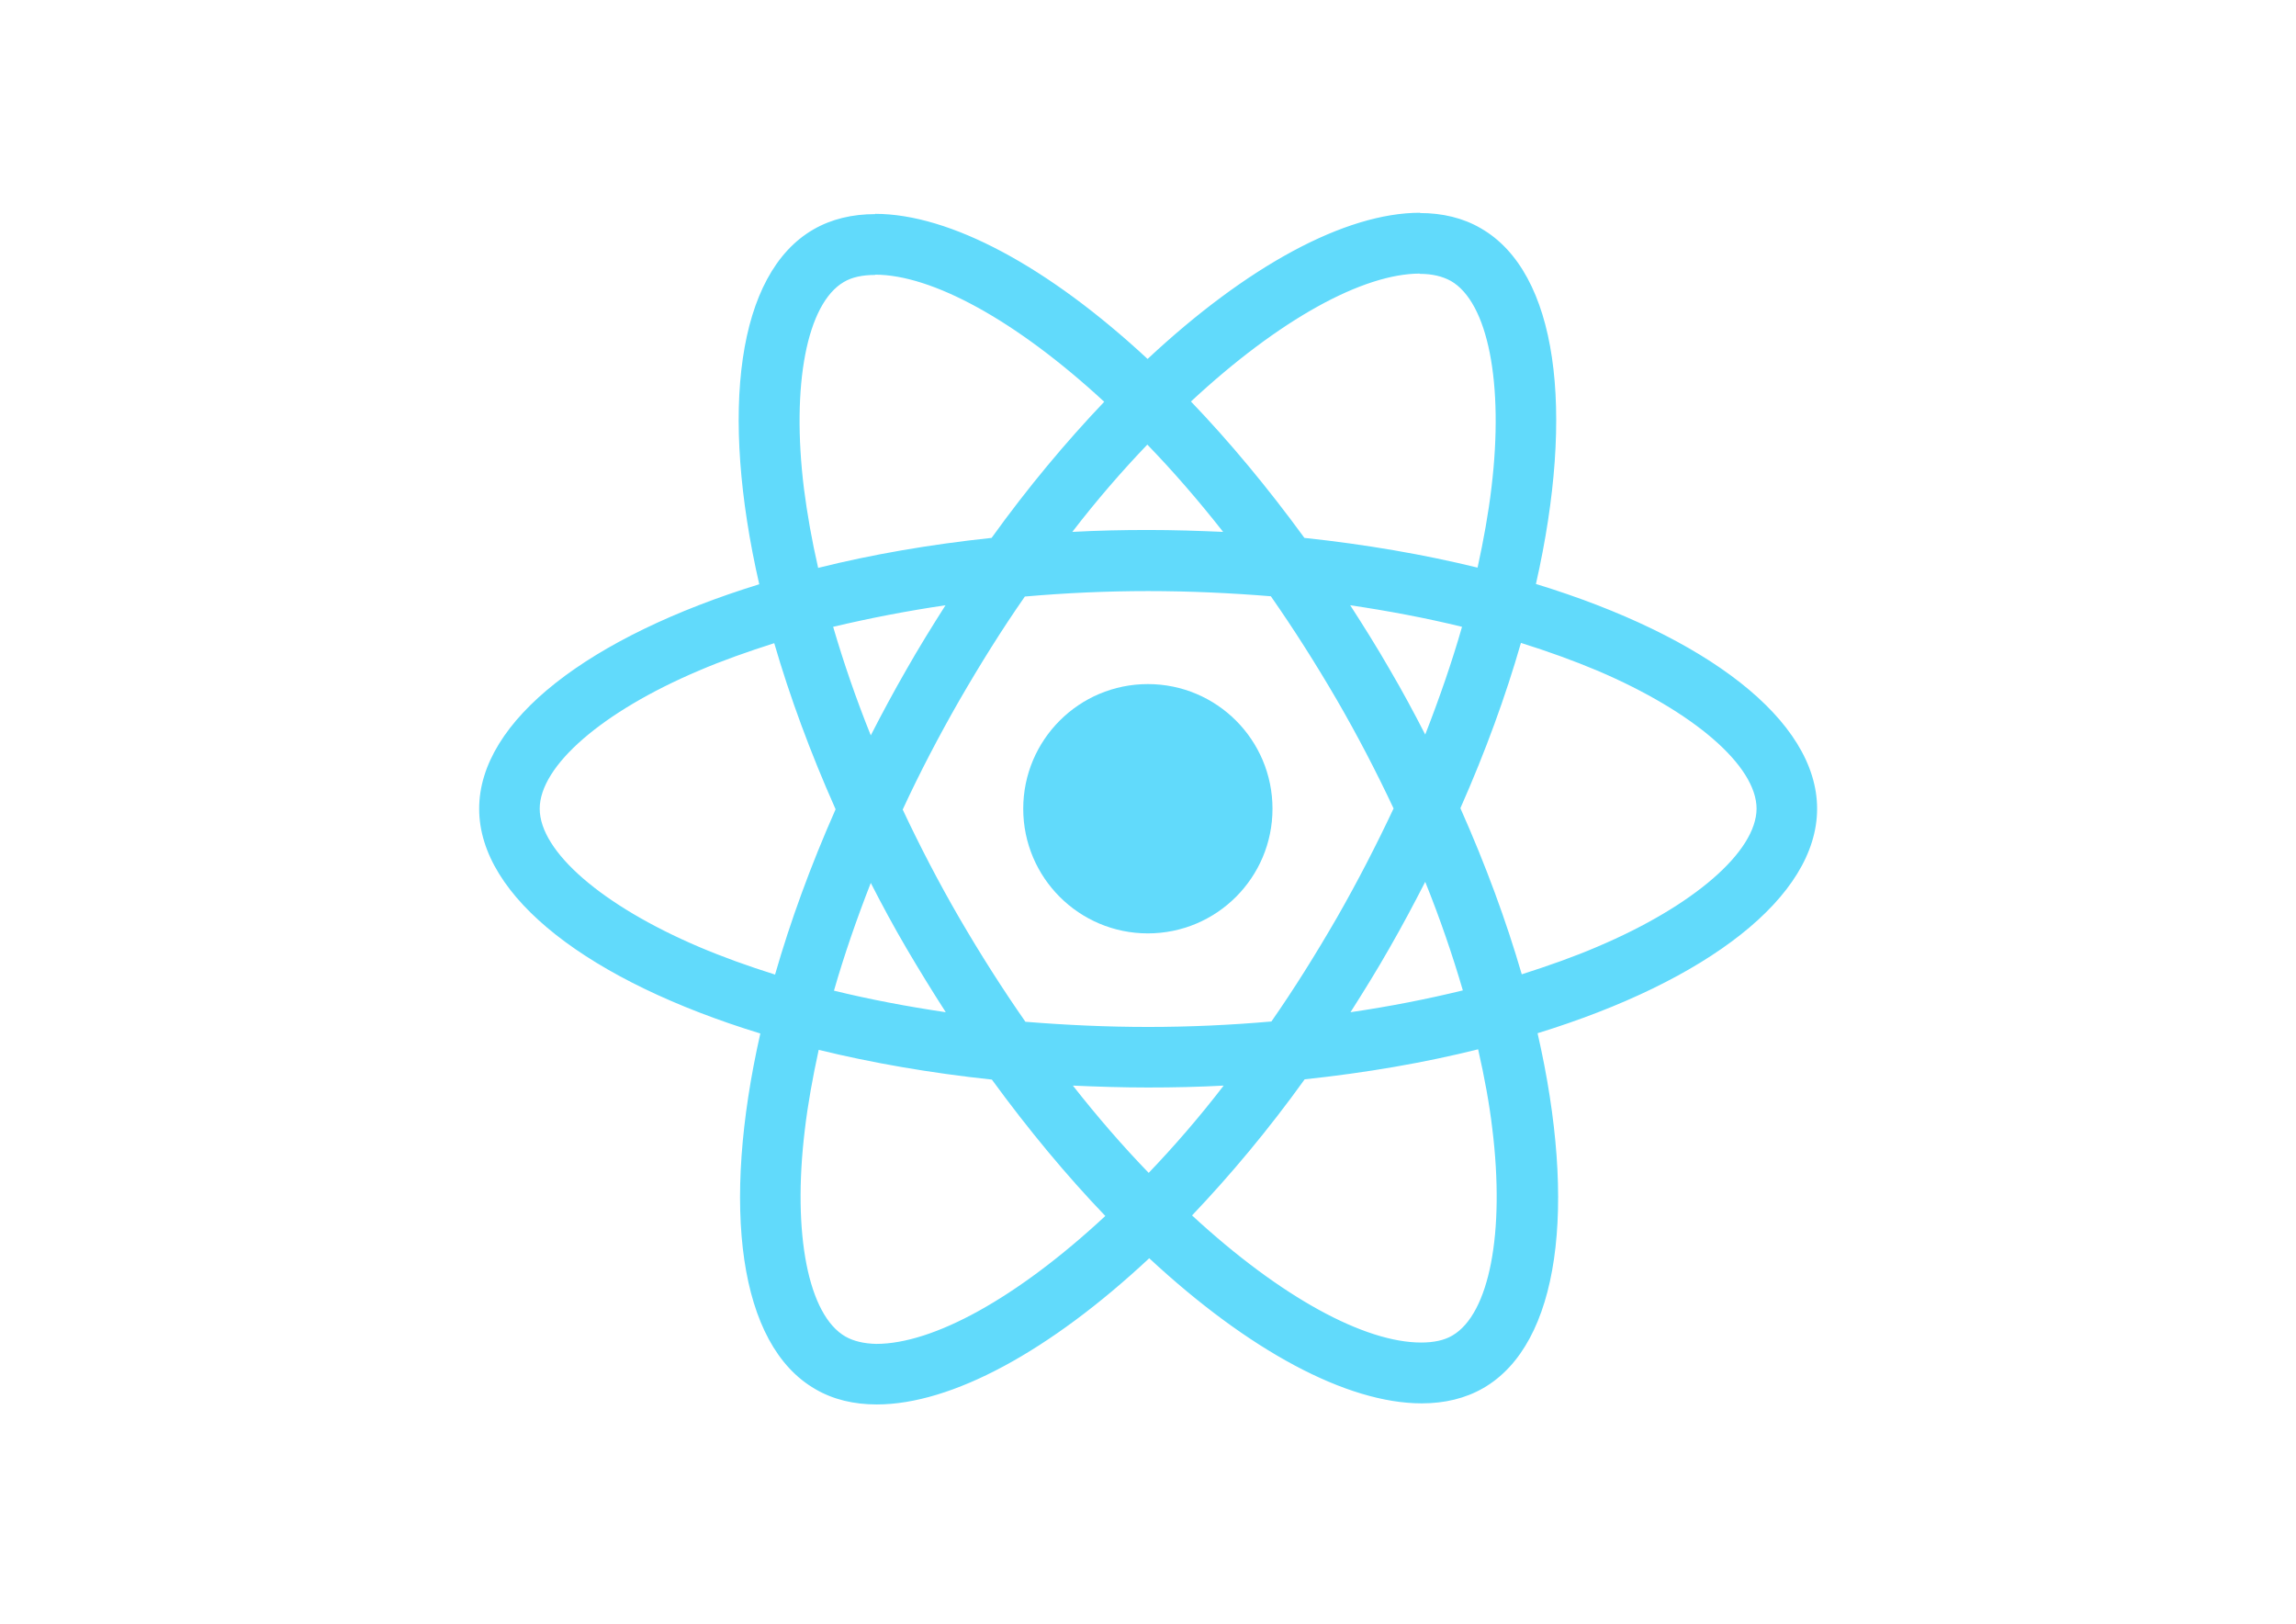
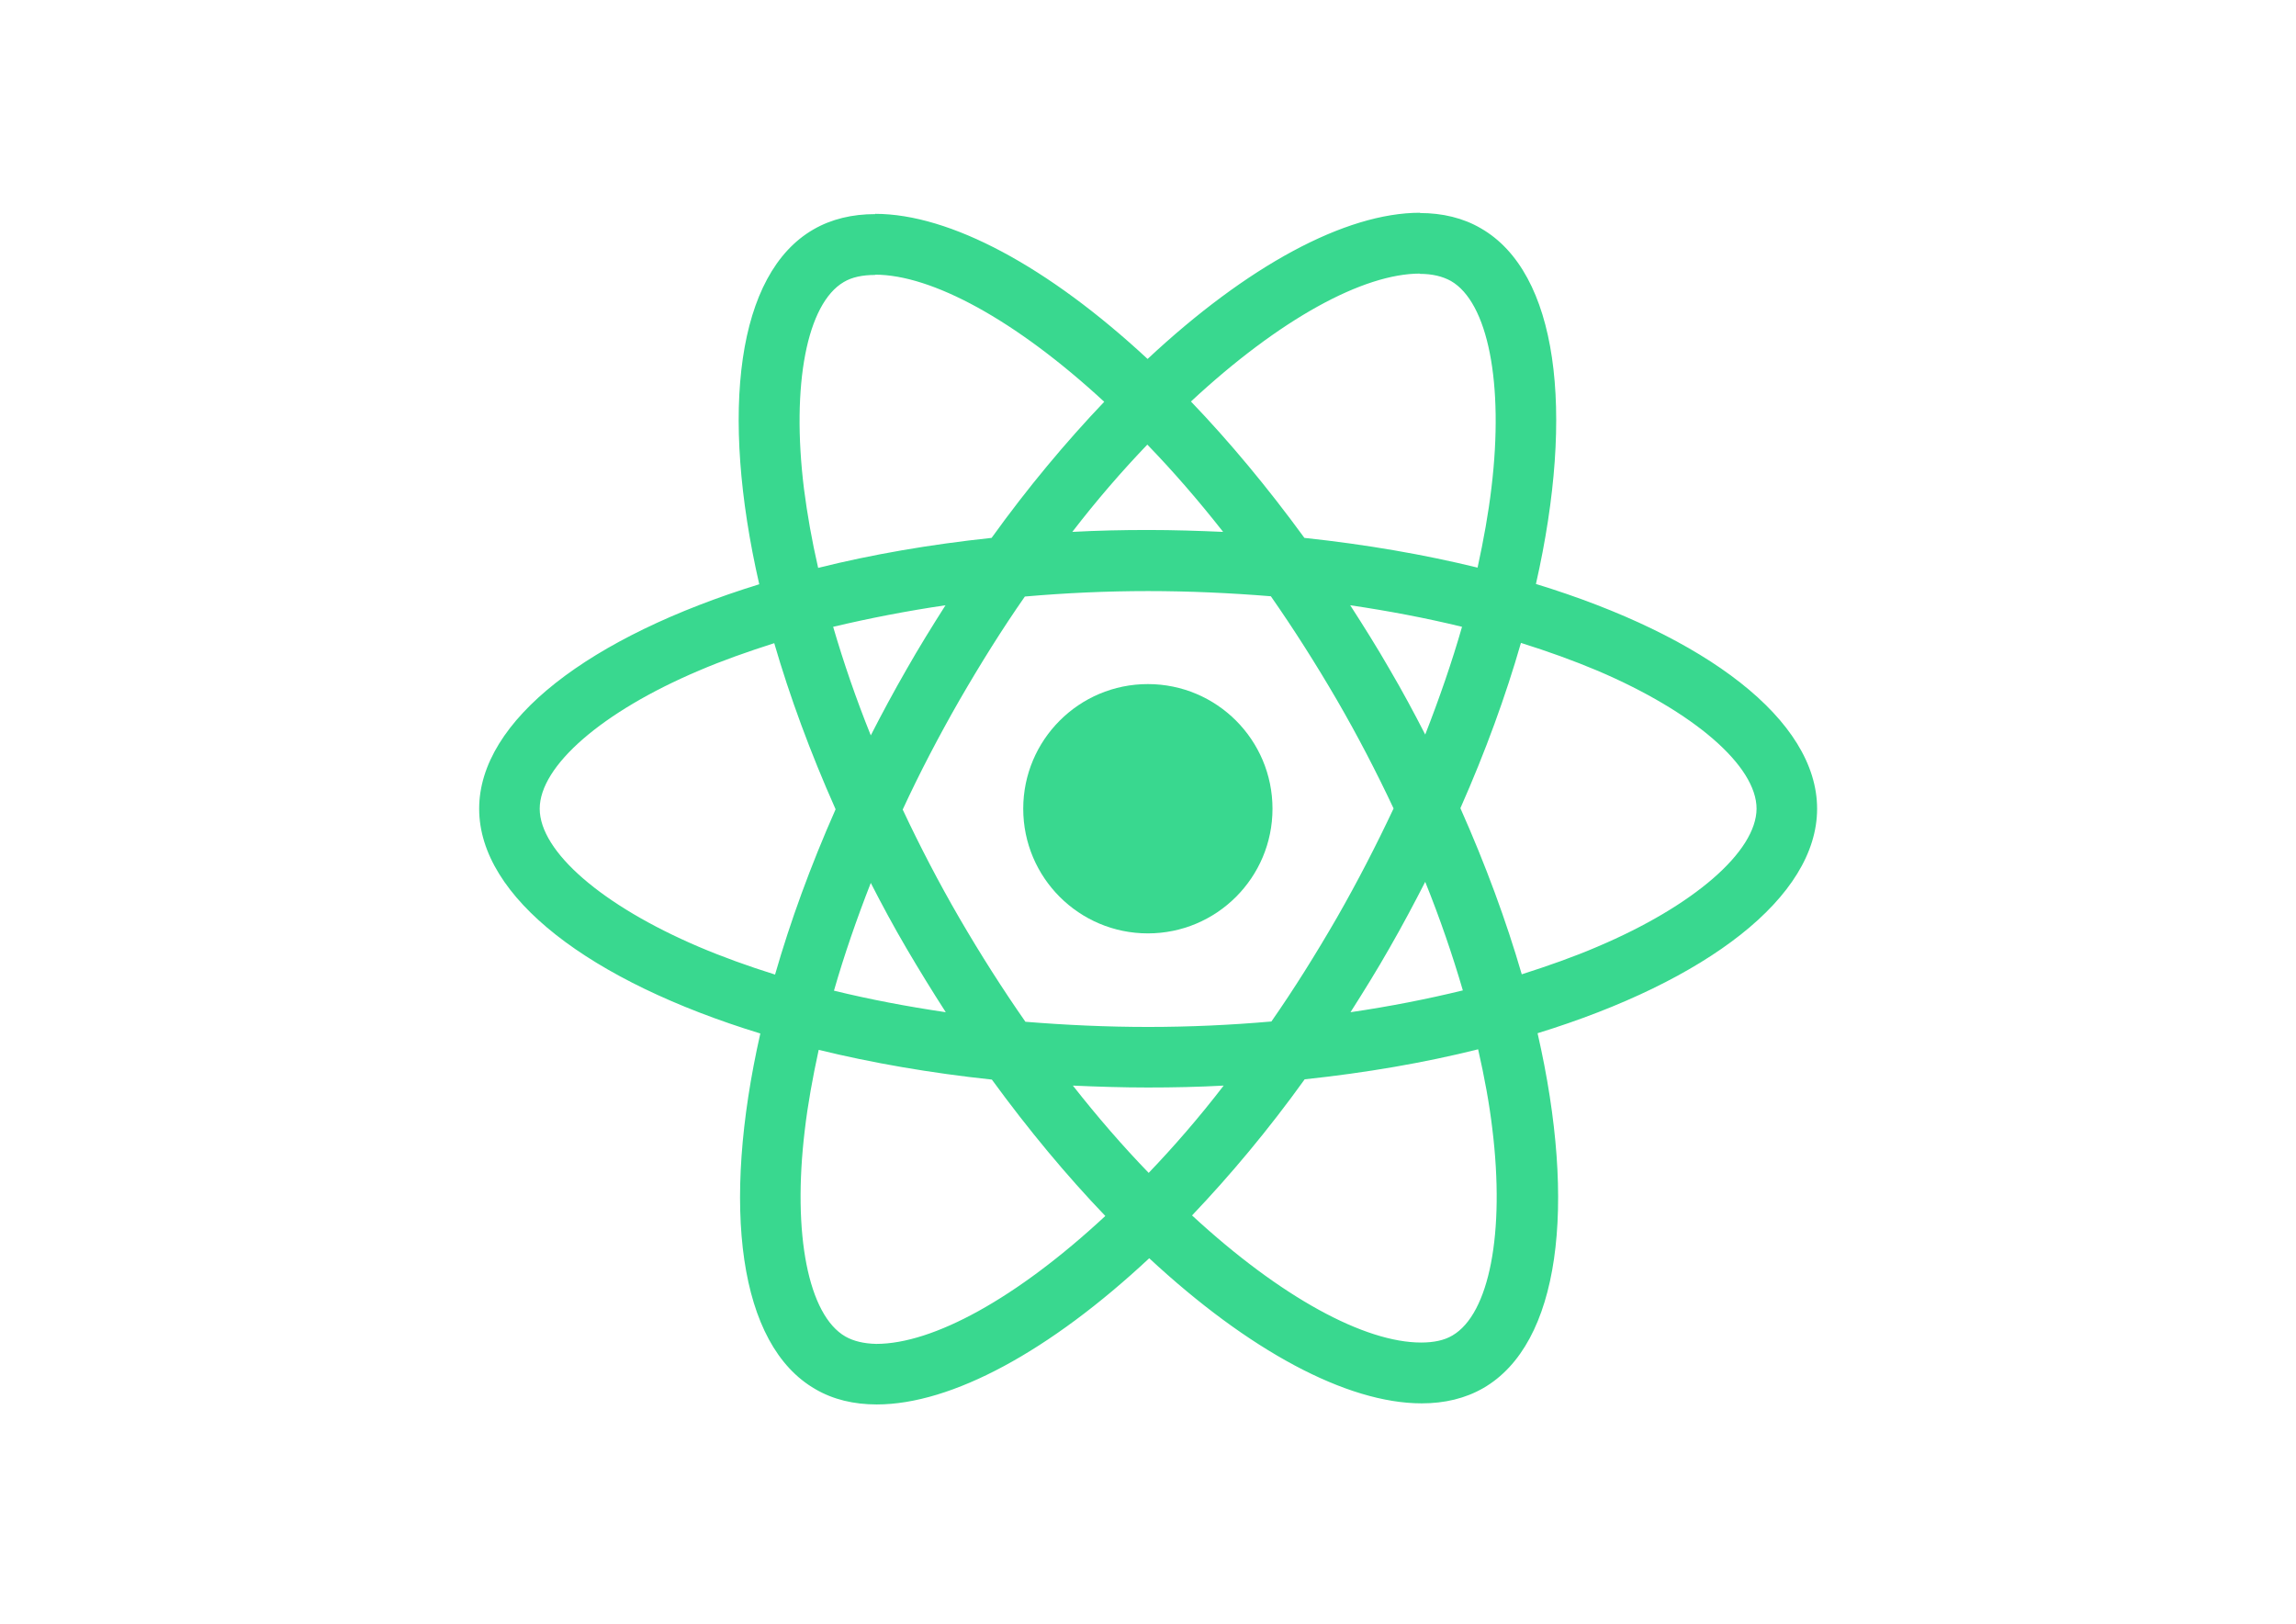
<svg xmlns="http://www.w3.org/2000/svg" viewBox="0 0 841.9 595.3">
-   <g fill="#61DAFB">
+   <g fill="#39D88F">
    <path d="M666.3 296.5c0-32.5-40.7-63.3-103.1-82.4 14.4-63.6 8-114.2-20.2-130.4-6.5-3.8-14.1-5.6-22.4-5.6v22.3c4.6 0 8.3.9 11.4 2.6 13.6 7.8 19.5 37.5 14.9 75.7-1.1 9.4-2.9 19.3-5.1 29.4-19.6-4.8-41-8.5-63.5-10.9-13.5-18.5-27.5-35.3-41.6-50 32.6-30.3 63.2-46.9 84-46.9V78c-27.5 0-63.5 19.6-99.9 53.6-36.4-33.8-72.4-53.2-99.9-53.2v22.3c20.7 0 51.4 16.5 84 46.6-14 14.7-28 31.4-41.3 49.9-22.6 2.4-44 6.1-63.6 11-2.3-10-4-19.7-5.2-29-4.7-38.2 1.1-67.9 14.6-75.8 3-1.8 6.9-2.6 11.5-2.6V78.5c-8.4 0-16 1.8-22.6 5.6-28.1 16.2-34.4 66.7-19.9 130.1-62.2 19.2-102.7 49.9-102.7 82.3 0 32.5 40.7 63.3 103.1 82.4-14.4 63.6-8 114.2 20.2 130.4 6.5 3.8 14.1 5.6 22.5 5.6 27.5 0 63.5-19.6 99.9-53.6 36.4 33.8 72.4 53.2 99.9 53.2 8.4 0 16-1.8 22.6-5.6 28.1-16.2 34.4-66.7 19.9-130.1 62-19.1 102.5-49.9 102.5-82.3zm-130.2-66.7c-3.7 12.9-8.3 26.2-13.5 39.5-4.1-8-8.4-16-13.1-24-4.6-8-9.5-15.8-14.4-23.4 14.2 2.1 27.9 4.7 41 7.9zm-45.8 106.5c-7.8 13.5-15.8 26.3-24.1 38.2-14.9 1.3-30 2-45.2 2-15.1 0-30.2-.7-45-1.9-8.3-11.9-16.4-24.6-24.2-38-7.6-13.1-14.5-26.4-20.8-39.8 6.2-13.4 13.2-26.8 20.7-39.9 7.8-13.5 15.8-26.3 24.1-38.2 14.9-1.3 30-2 45.2-2 15.1 0 30.2.7 45 1.9 8.3 11.9 16.4 24.6 24.2 38 7.6 13.1 14.5 26.4 20.8 39.8-6.3 13.4-13.2 26.8-20.7 39.9zm32.3-13c5.4 13.4 10 26.8 13.8 39.8-13.1 3.2-26.9 5.9-41.2 8 4.9-7.7 9.8-15.6 14.4-23.7 4.6-8 8.9-16.1 13-24.1zM421.2 430c-9.3-9.6-18.6-20.3-27.8-32 9 .4 18.2.7 27.5.7 9.4 0 18.7-.2 27.8-.7-9 11.7-18.3 22.4-27.5 32zm-74.4-58.9c-14.2-2.1-27.9-4.7-41-7.9 3.7-12.9 8.3-26.2 13.5-39.5 4.1 8 8.4 16 13.1 24 4.7 8 9.5 15.8 14.4 23.4zM420.7 163c9.3 9.6 18.6 20.3 27.8 32-9-.4-18.2-.7-27.5-.7-9.4 0-18.7.2-27.8.7 9-11.7 18.3-22.4 27.5-32zm-74 58.9c-4.9 7.7-9.8 15.6-14.4 23.7-4.6 8-8.9 16-13 24-5.4-13.4-10-26.8-13.8-39.8 13.1-3.1 26.9-5.8 41.2-7.9zm-90.5 125.2c-35.4-15.1-58.3-34.9-58.3-50.6 0-15.7 22.9-35.6 58.3-50.6 8.6-3.7 18-7 27.7-10.1 5.7 19.6 13.2 40 22.5 60.9-9.2 20.8-16.6 41.1-22.2 60.6-9.9-3.1-19.3-6.5-28-10.2zM310 490c-13.6-7.8-19.5-37.5-14.9-75.7 1.1-9.4 2.9-19.3 5.1-29.4 19.6 4.8 41 8.5 63.5 10.9 13.5 18.5 27.5 35.3 41.6 50-32.6 30.3-63.2 46.9-84 46.9-4.5-.1-8.3-1-11.3-2.7zm237.2-76.2c4.7 38.2-1.1 67.9-14.6 75.8-3 1.8-6.9 2.6-11.5 2.6-20.7 0-51.4-16.5-84-46.6 14-14.7 28-31.4 41.3-49.9 22.6-2.4 44-6.1 63.6-11 2.3 10.1 4.1 19.8 5.2 29.1zm38.5-66.7c-8.6 3.7-18 7-27.7 10.1-5.7-19.6-13.2-40-22.5-60.9 9.2-20.8 16.6-41.1 22.2-60.6 9.9 3.1 19.3 6.5 28.1 10.2 35.4 15.1 58.3 34.9 58.3 50.6-.1 15.7-23 35.6-58.4 50.6zM320.8 78.4z" />
    <circle cx="420.9" cy="296.5" r="45.7" />
    <path d="M520.5 78.1z" />
  </g>
</svg>
